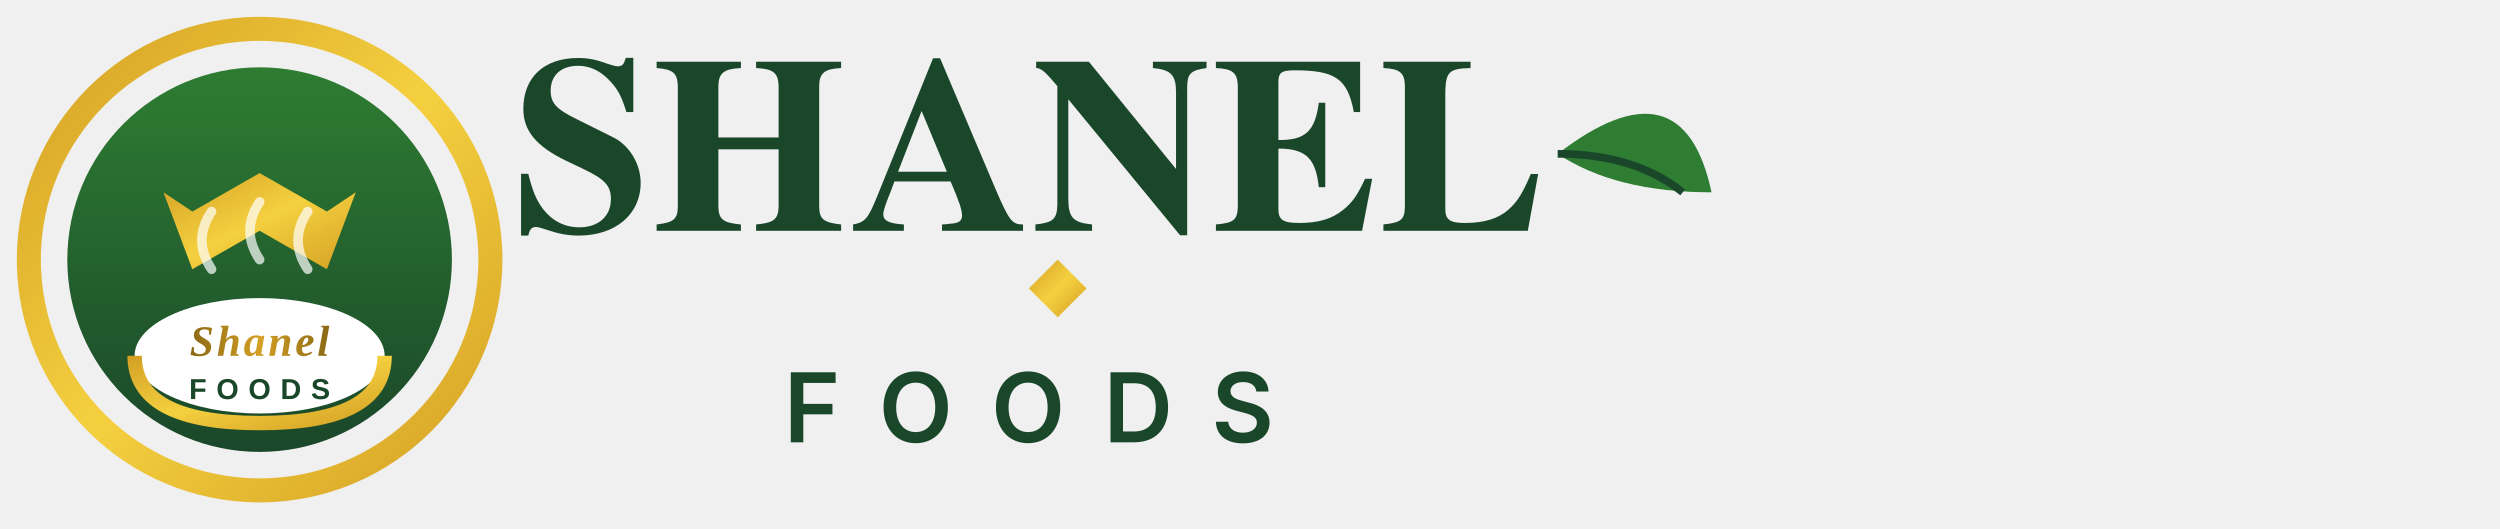
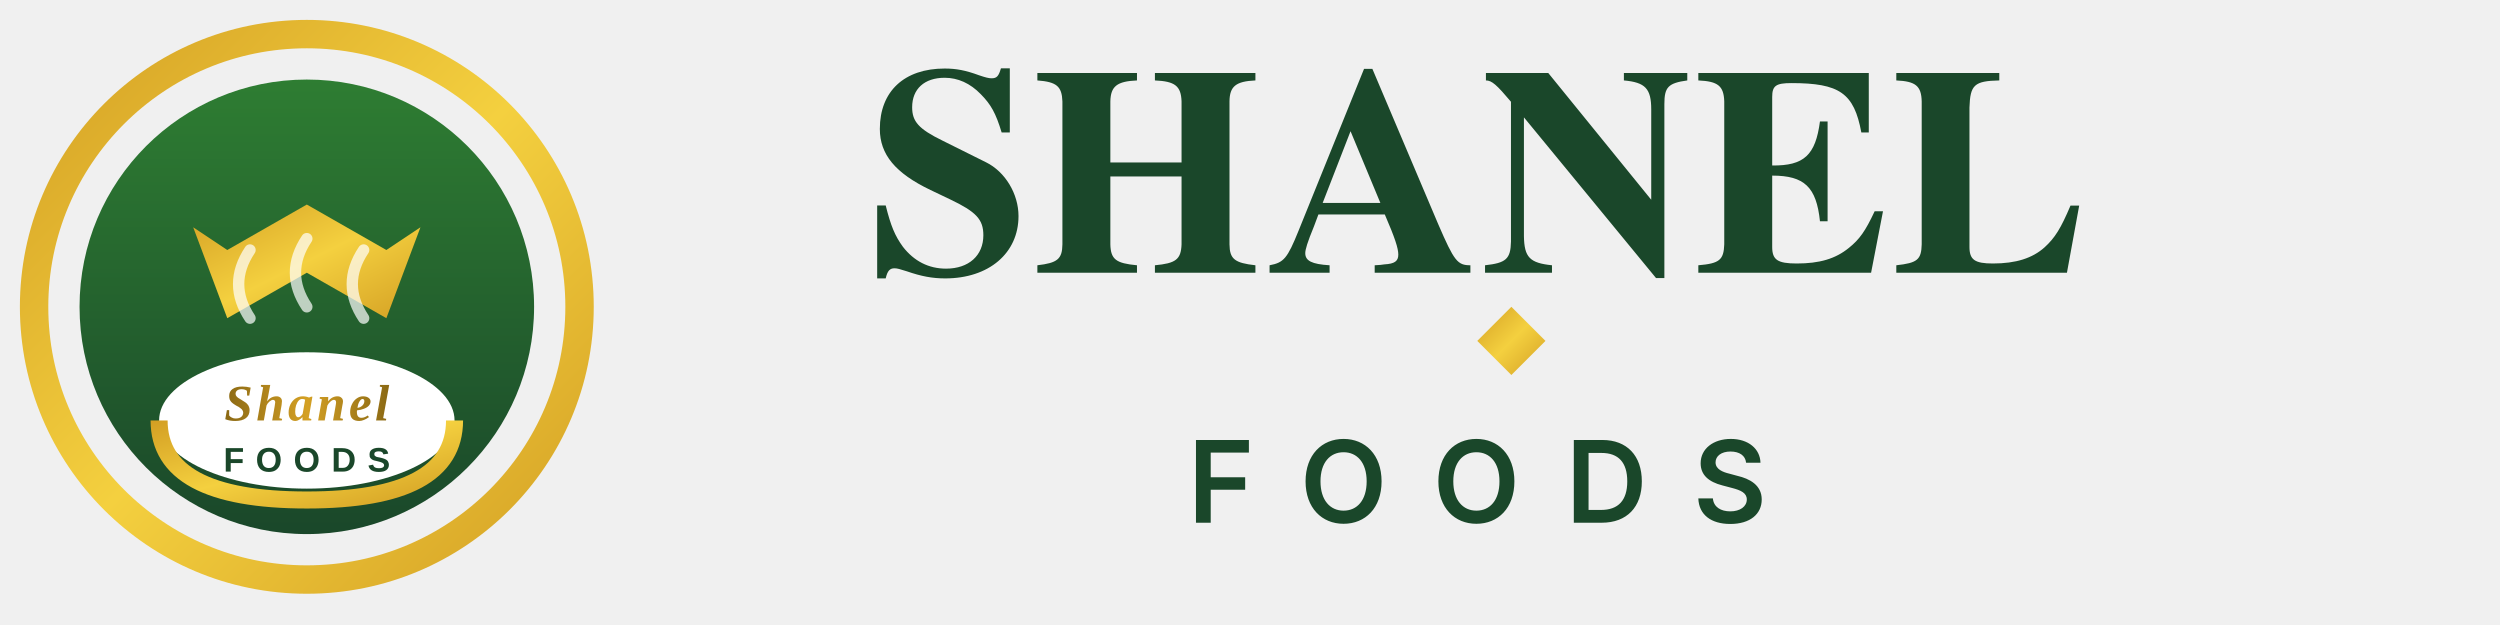
- <svg xmlns="http://www.w3.org/2000/svg" viewBox="0 0 260 55">
+ <svg xmlns="http://www.w3.org/2000/svg" viewBox="0 0 220 55">
  <defs>
    <linearGradient id="goldGrad" x1="0%" y1="0%" x2="100%" y2="100%">
      <stop offset="0%" style="stop-color:#d4a024" />
      <stop offset="50%" style="stop-color:#f4d03f" />
      <stop offset="100%" style="stop-color:#d4a024" />
    </linearGradient>
    <linearGradient id="greenGrad" x1="0%" y1="0%" x2="0%" y2="100%">
      <stop offset="0%" style="stop-color:#2e7d32" />
      <stop offset="100%" style="stop-color:#1a472a" />
    </linearGradient>
    <linearGradient id="textGold" x1="0%" y1="0%" x2="100%" y2="0%">
      <stop offset="0%" style="stop-color:#8B6914" />
      <stop offset="50%" style="stop-color:#D4A024" />
      <stop offset="100%" style="stop-color:#8B6914" />
    </linearGradient>
  </defs>
  <g transform="translate(2, 2)">
    <circle cx="25" cy="25" r="24" fill="none" stroke="url(#goldGrad)" stroke-width="2.5" />
    <circle cx="25" cy="25" r="20" fill="url(#greenGrad)" />
    <path d="M15 18 L18 26 L25 22 L32 26 L35 18 L32 20 L25 16 L18 20 Z" fill="url(#goldGrad)" />
    <ellipse cx="25" cy="35" rx="13" ry="6" fill="#ffffff" />
    <path d="M12 35 Q12 42 25 42 Q38 42 38 35" fill="none" stroke="url(#goldGrad)" stroke-width="1.5" />
    <text x="25" y="35" font-family="Georgia, Times New Roman, serif" font-size="4.5" font-weight="700" font-style="italic" fill="url(#textGold)" text-anchor="middle" letter-spacing="0.3">Shanel</text>
    <text x="25" y="39.5" font-family="Arial, sans-serif" font-size="3" font-weight="700" fill="#1a472a" text-anchor="middle" letter-spacing="1">FOODS</text>
    <path d="M20 26 Q18 23 20 20" stroke="#ffffff" stroke-width="1" fill="none" opacity="0.7" stroke-linecap="round" />
    <path d="M25 25 Q23 22 25 19" stroke="#ffffff" stroke-width="1" fill="none" opacity="0.7" stroke-linecap="round" />
    <path d="M30 26 Q28 23 30 20" stroke="#ffffff" stroke-width="1" fill="none" opacity="0.7" stroke-linecap="round" />
  </g>
-   <text x="107" y="24" font-family="Georgia, Times, serif" font-size="26" font-weight="700" fill="#1a472a" text-anchor="middle">SHANEL</text>
-   <line x1="60" y1="30" x2="155" y2="30" stroke="url(#goldGrad)" stroke-width="1.5" />
-   <polygon points="107,30 110,27 113,30 110,33" fill="url(#goldGrad)" />
-   <text x="107" y="46" font-family="Inter, -apple-system, sans-serif" font-size="10" font-weight="600" fill="#1a472a" text-anchor="middle" letter-spacing="4">FOODS</text>
-   <path d="M162 16 Q175 6 178 20 Q168 20 162 16" fill="#2e7d32" />
-   <path d="M162 16 Q170 16 175 20" stroke="#1a472a" stroke-width="0.8" fill="none" />
+   <text x="130" y="24" font-family="Georgia, Times, serif" font-size="26" font-weight="700" fill="#1a472a" text-anchor="middle">SHANEL</text>
+   <line x1="80" y1="30" x2="180" y2="30" stroke="url(#goldGrad)" stroke-width="1.5" />
+   <polygon points="130,30 133,27 136,30 133,33" fill="url(#goldGrad)" />
+   <text x="130" y="46" font-family="Inter, -apple-system, sans-serif" font-size="10" font-weight="600" fill="#1a472a" text-anchor="middle" letter-spacing="4">FOODS</text>
</svg>
